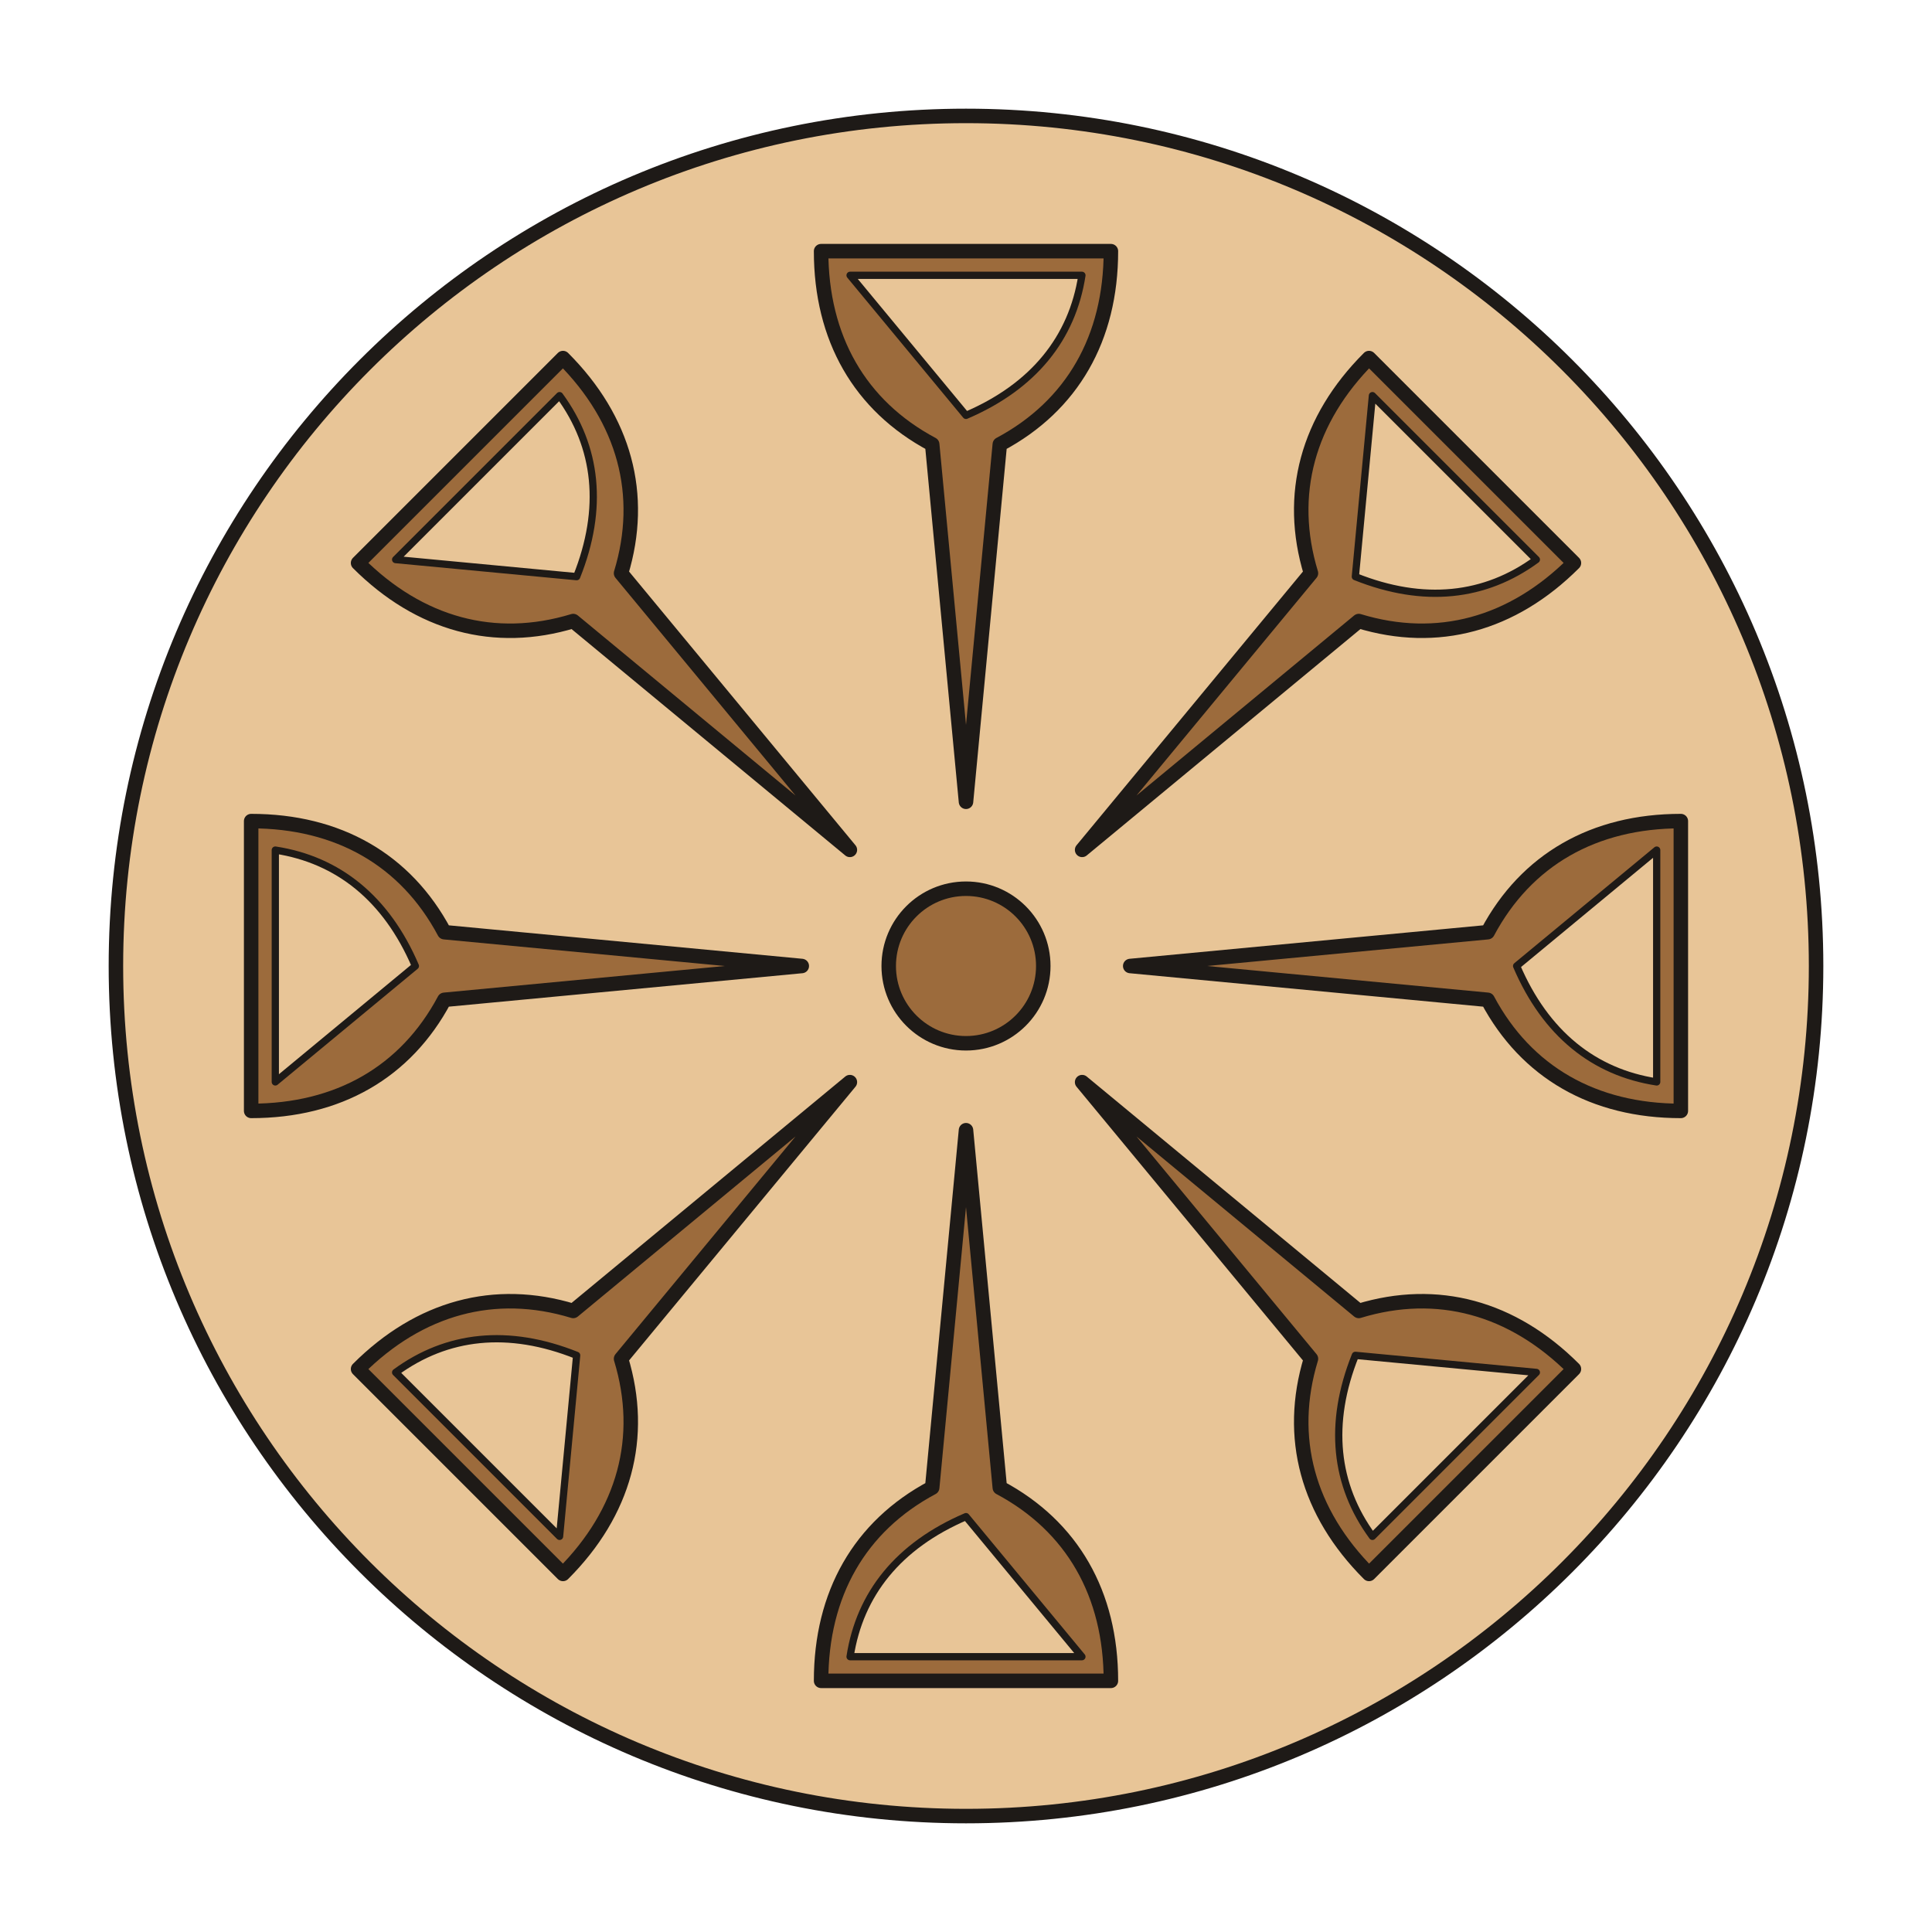
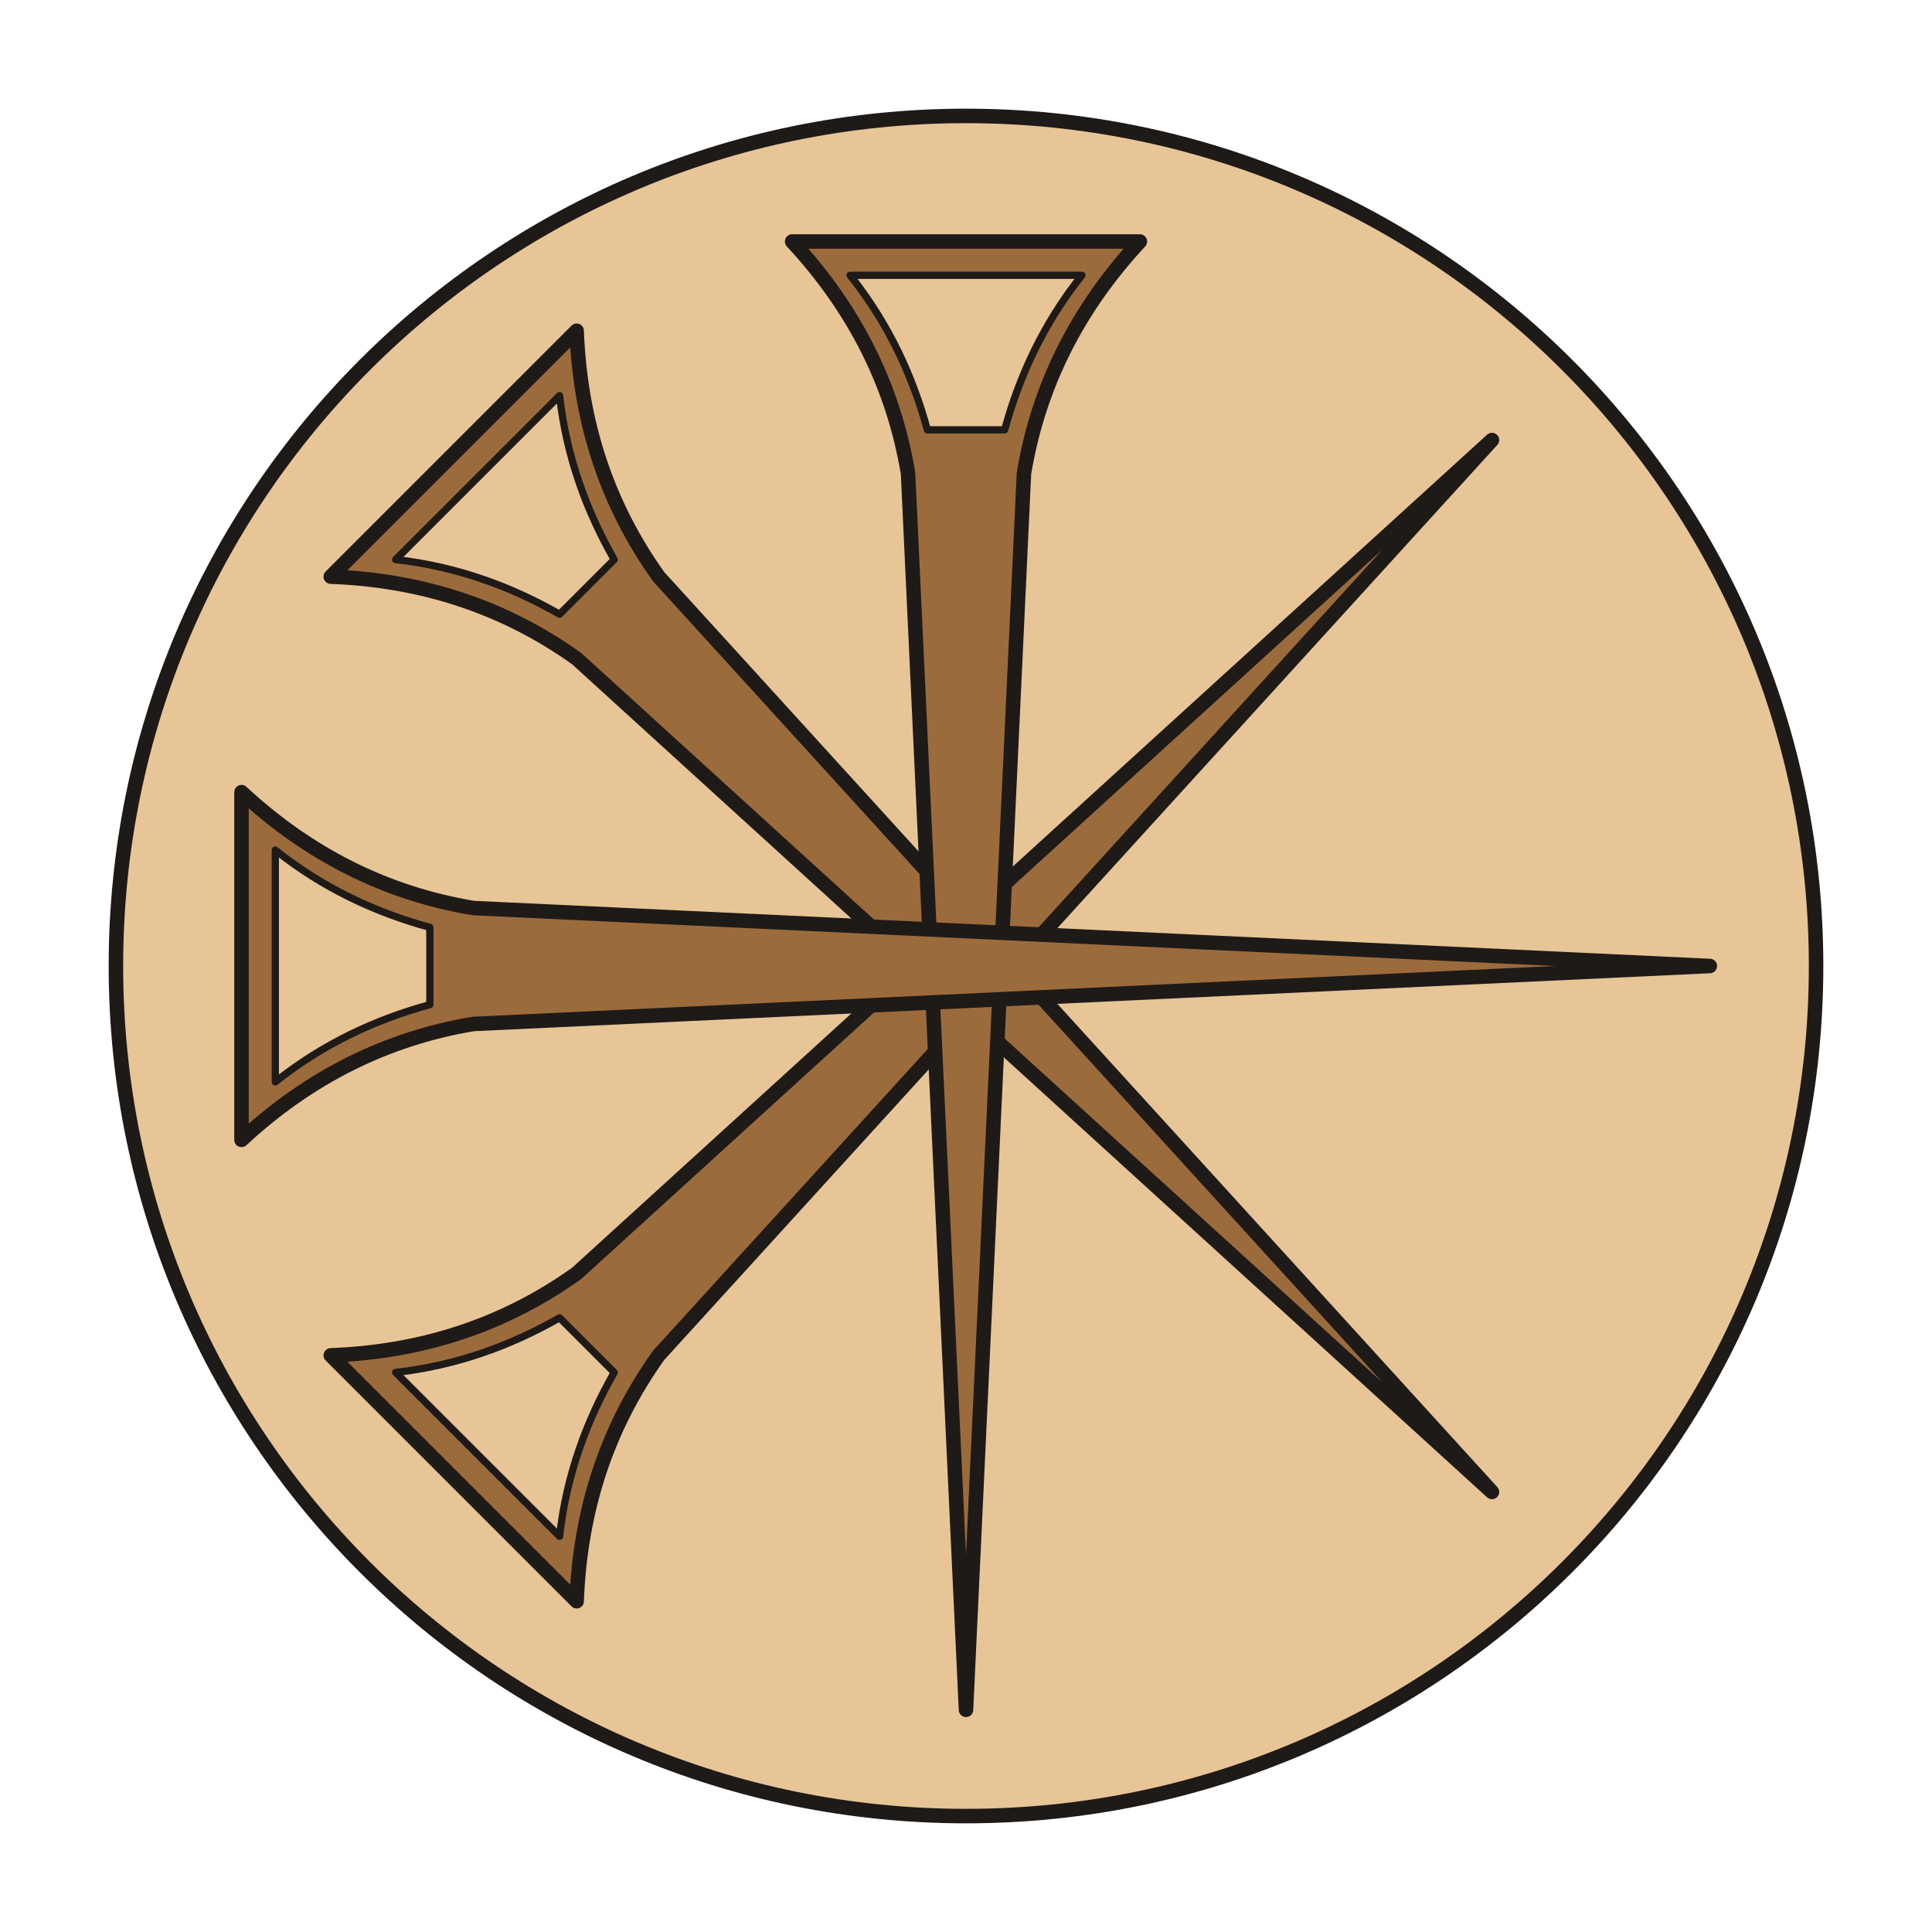
<svg xmlns="http://www.w3.org/2000/svg" viewBox="0 0 400 400" width="400" height="400">
  <g id="tablet-disc">
    <circle cx="200" cy="200" r="176" fill="#E8C597" stroke="#1E1A17" stroke-width="3" stroke-linejoin="round" stroke-linecap="round" />
  </g>
  <g id="wedges">
-     <g transform="rotate(0 200 200)">
-       <path d="M 200,166 L 207,92 C 222,84 230,70 230,52 L 170,52 C 170,70 178,84 193,92 Z" fill="#9C6B3C" stroke="#1E1A17" stroke-width="3" stroke-linejoin="round" stroke-linecap="round" />
-       <path d="M 176,57 L 224,57 C 222,70 214,80 200,86 Z" fill="#E8C597" stroke="#1E1A17" stroke-width="1.5" stroke-linejoin="round" stroke-linecap="round" />
+     <g transform="rotate(-45 200 200)">
+       <path d="M 50,164 C 64,177 80,185 98,188 L 354,200 L 98,212 C 80,215 64,223 50,236 Z" fill="#9C6B3C" stroke="#1E1A17" stroke-width="3" stroke-linejoin="round" stroke-linecap="round" />
+       <path d="M 57,176 C 67,184 78,189 89,192 L 89,208 C 78,211 67,216 57,224 Z" fill="#E8C597" stroke="#1E1A17" stroke-width="1.5" stroke-linejoin="round" stroke-linecap="round" />
    </g>
    <g transform="rotate(45 200 200)">
-       <path d="M 200,166 L 207,92 C 222,84 230,70 230,52 L 170,52 C 170,70 178,84 193,92 Z" fill="#9C6B3C" stroke="#1E1A17" stroke-width="3" stroke-linejoin="round" stroke-linecap="round" />
-       <path d="M 176,57 L 224,57 C 222,70 214,80 200,86 Z" fill="#E8C597" stroke="#1E1A17" stroke-width="1.5" stroke-linejoin="round" stroke-linecap="round" />
+       <path d="M 50,164 C 64,177 80,185 98,188 L 354,200 L 98,212 C 80,215 64,223 50,236 Z" fill="#9C6B3C" stroke="#1E1A17" stroke-width="3" stroke-linejoin="round" stroke-linecap="round" />
+       <path d="M 57,176 C 67,184 78,189 89,192 L 89,208 C 78,211 67,216 57,224 Z" fill="#E8C597" stroke="#1E1A17" stroke-width="1.5" stroke-linejoin="round" stroke-linecap="round" />
    </g>
    <g transform="rotate(90 200 200)">
-       <path d="M 200,166 L 207,92 C 222,84 230,70 230,52 L 170,52 C 170,70 178,84 193,92 Z" fill="#9C6B3C" stroke="#1E1A17" stroke-width="3" stroke-linejoin="round" stroke-linecap="round" />
-       <path d="M 176,57 L 224,57 C 222,70 214,80 200,86 Z" fill="#E8C597" stroke="#1E1A17" stroke-width="1.5" stroke-linejoin="round" stroke-linecap="round" />
+       <path d="M 50,164 C 64,177 80,185 98,188 L 354,200 L 98,212 C 80,215 64,223 50,236 Z" fill="#9C6B3C" stroke="#1E1A17" stroke-width="3" stroke-linejoin="round" stroke-linecap="round" />
+       <path d="M 57,176 C 67,184 78,189 89,192 L 89,208 C 78,211 67,216 57,224 Z" fill="#E8C597" stroke="#1E1A17" stroke-width="1.5" stroke-linejoin="round" stroke-linecap="round" />
    </g>
-     <g transform="rotate(135 200 200)">
-       <path d="M 200,166 L 207,92 C 222,84 230,70 230,52 L 170,52 C 170,70 178,84 193,92 Z" fill="#9C6B3C" stroke="#1E1A17" stroke-width="3" stroke-linejoin="round" stroke-linecap="round" />
-       <path d="M 176,57 L 224,57 C 222,70 214,80 200,86 Z" fill="#E8C597" stroke="#1E1A17" stroke-width="1.5" stroke-linejoin="round" stroke-linecap="round" />
+     <g transform="rotate(0 200 200)">
+       <path d="M 50,164 C 64,177 80,185 98,188 L 354,200 L 98,212 C 80,215 64,223 50,236 Z" fill="#9C6B3C" stroke="#1E1A17" stroke-width="3" stroke-linejoin="round" stroke-linecap="round" />
+       <path d="M 57,176 C 67,184 78,189 89,192 L 89,208 C 78,211 67,216 57,224 Z" fill="#E8C597" stroke="#1E1A17" stroke-width="1.5" stroke-linejoin="round" stroke-linecap="round" />
    </g>
-     <g transform="rotate(180 200 200)">
-       <path d="M 200,166 L 207,92 C 222,84 230,70 230,52 L 170,52 C 170,70 178,84 193,92 Z" fill="#9C6B3C" stroke="#1E1A17" stroke-width="3" stroke-linejoin="round" stroke-linecap="round" />
-       <path d="M 176,57 L 224,57 C 222,70 214,80 200,86 Z" fill="#E8C597" stroke="#1E1A17" stroke-width="1.5" stroke-linejoin="round" stroke-linecap="round" />
-     </g>
-     <g transform="rotate(225 200 200)">
-       <path d="M 200,166 L 207,92 C 222,84 230,70 230,52 L 170,52 C 170,70 178,84 193,92 Z" fill="#9C6B3C" stroke="#1E1A17" stroke-width="3" stroke-linejoin="round" stroke-linecap="round" />
-       <path d="M 176,57 L 224,57 C 222,70 214,80 200,86 Z" fill="#E8C597" stroke="#1E1A17" stroke-width="1.5" stroke-linejoin="round" stroke-linecap="round" />
-     </g>
-     <g transform="rotate(270 200 200)">
-       <path d="M 200,166 L 207,92 C 222,84 230,70 230,52 L 170,52 C 170,70 178,84 193,92 Z" fill="#9C6B3C" stroke="#1E1A17" stroke-width="3" stroke-linejoin="round" stroke-linecap="round" />
-       <path d="M 176,57 L 224,57 C 222,70 214,80 200,86 Z" fill="#E8C597" stroke="#1E1A17" stroke-width="1.5" stroke-linejoin="round" stroke-linecap="round" />
-     </g>
-     <g transform="rotate(315 200 200)">
-       <path d="M 200,166 L 207,92 C 222,84 230,70 230,52 L 170,52 C 170,70 178,84 193,92 Z" fill="#9C6B3C" stroke="#1E1A17" stroke-width="3" stroke-linejoin="round" stroke-linecap="round" />
-       <path d="M 176,57 L 224,57 C 222,70 214,80 200,86 Z" fill="#E8C597" stroke="#1E1A17" stroke-width="1.5" stroke-linejoin="round" stroke-linecap="round" />
-     </g>
-     <circle cx="200" cy="200" r="16" fill="#9C6B3C" stroke="#1E1A17" stroke-width="3" stroke-linejoin="round" stroke-linecap="round" />
  </g>
</svg>
